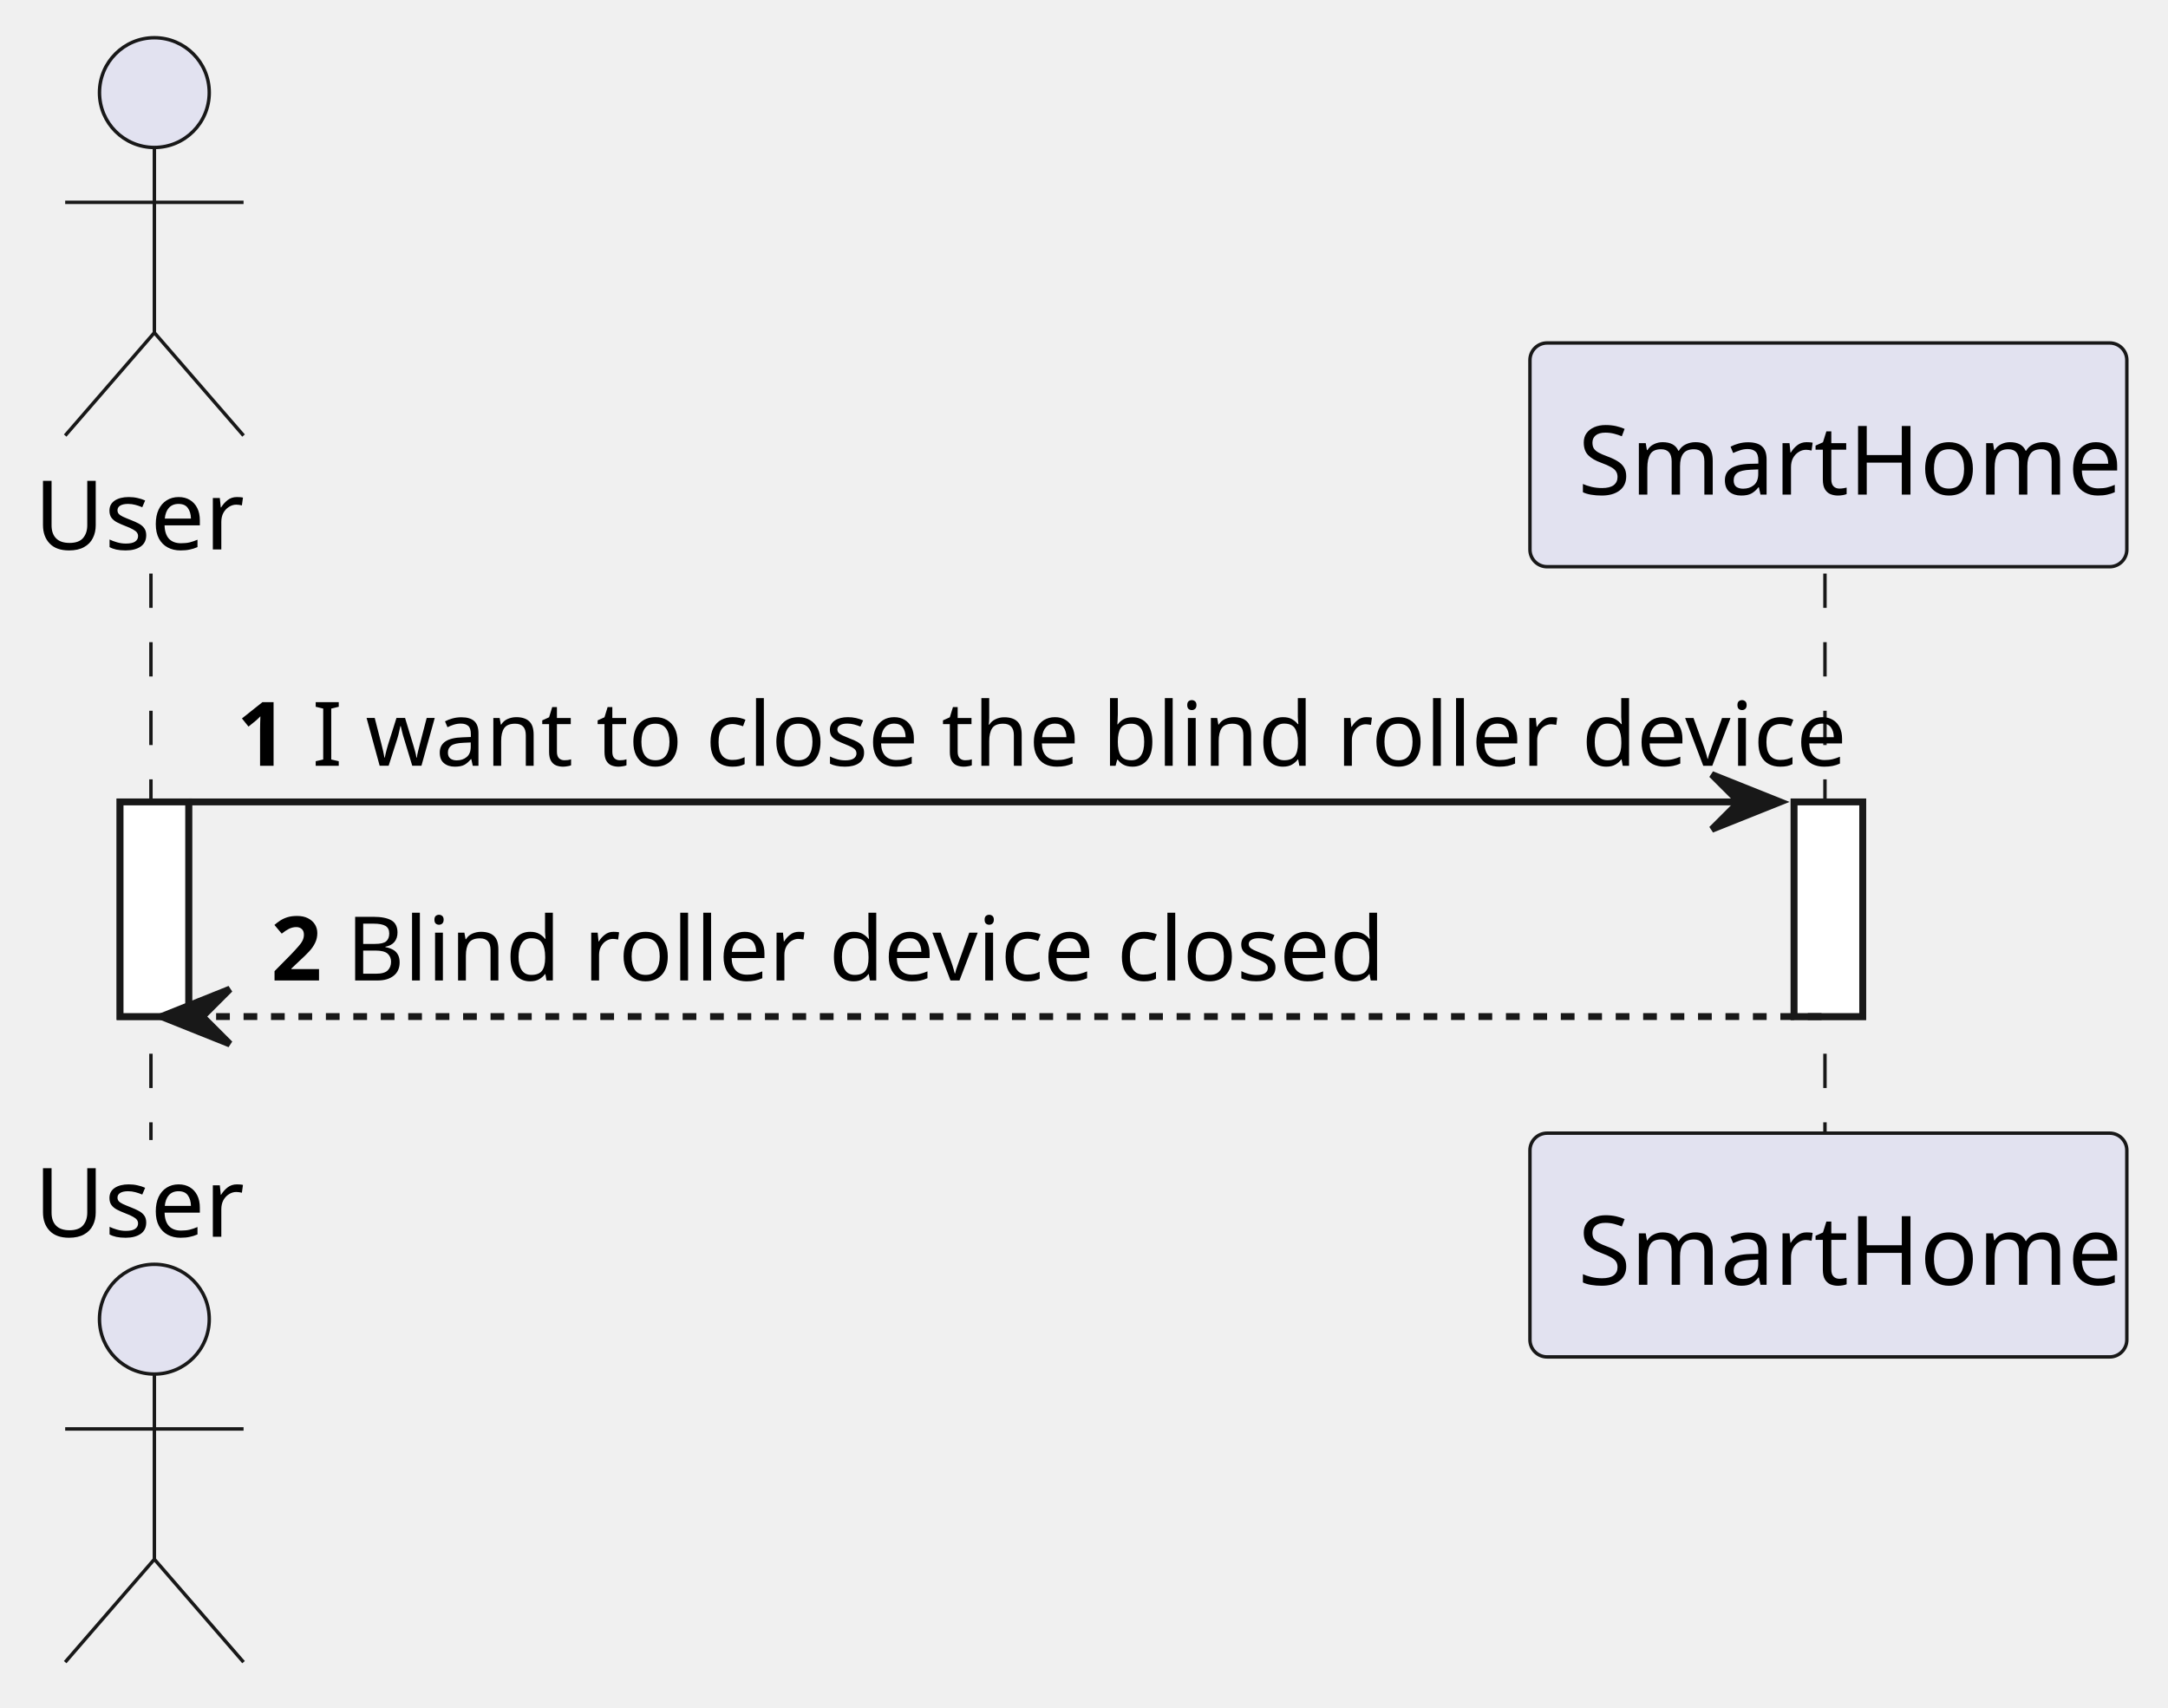
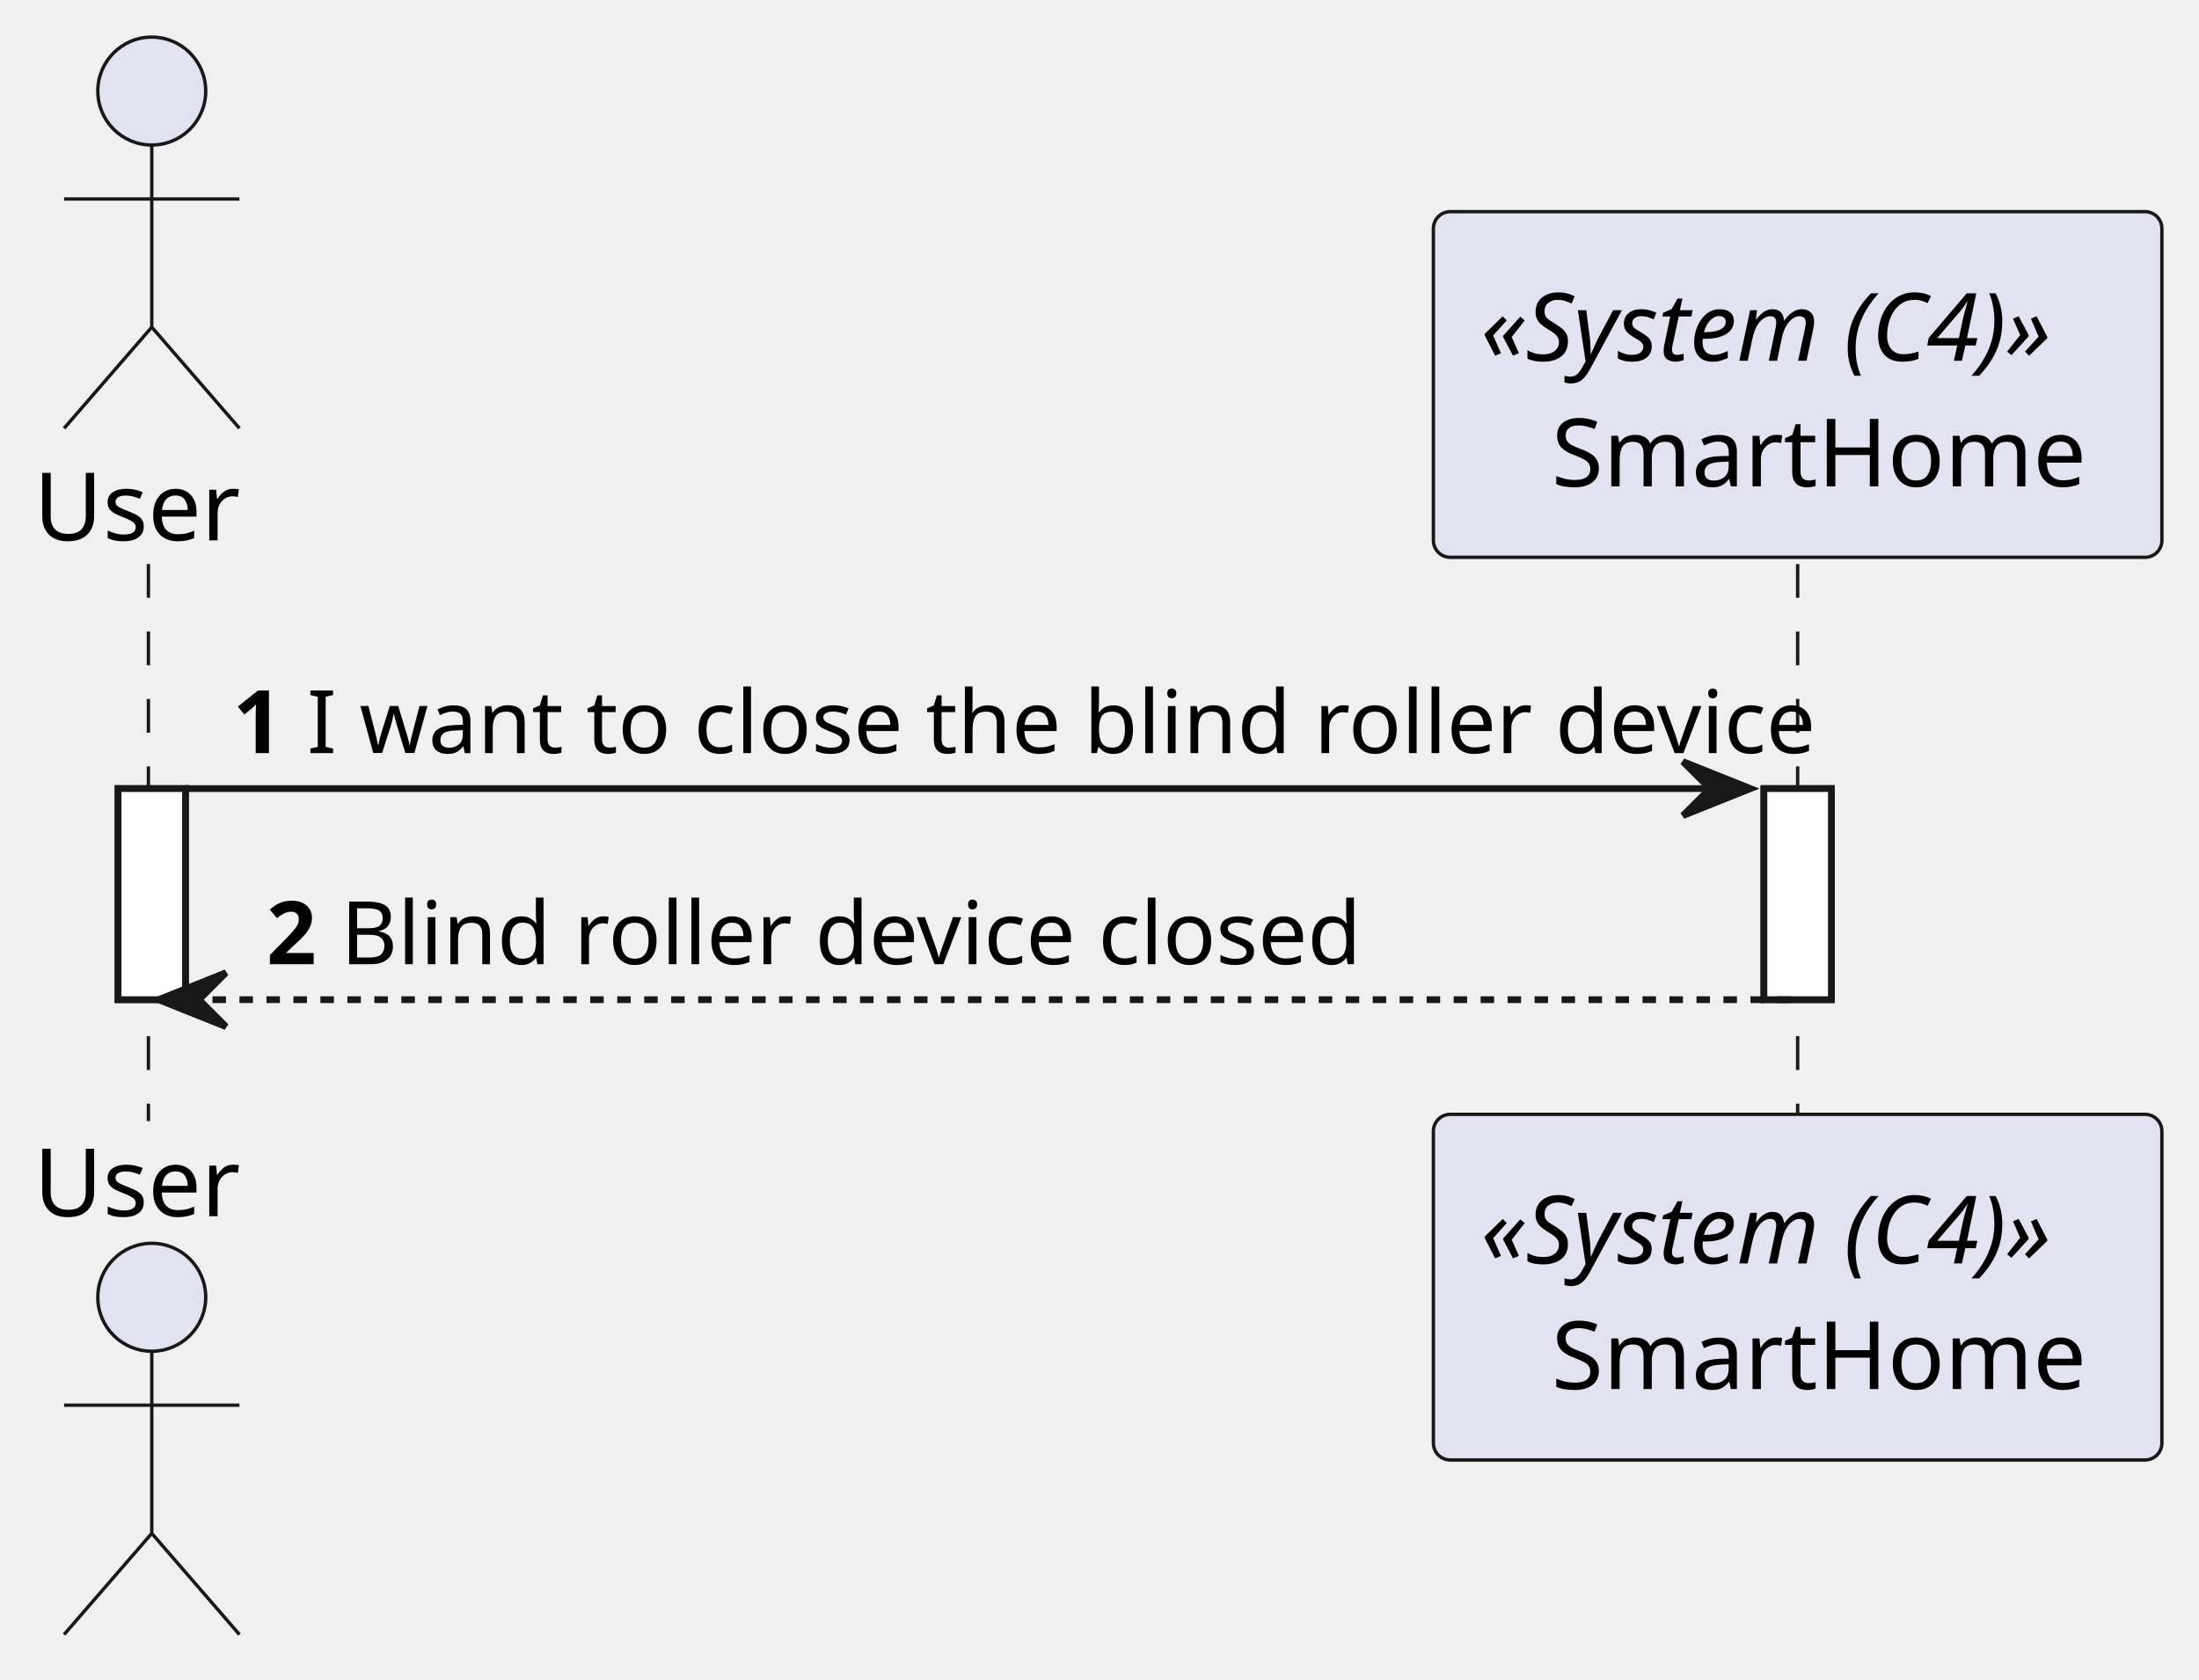
- <svg xmlns="http://www.w3.org/2000/svg" contentStyleType="text/css" height="249px" preserveAspectRatio="none" style="width:316px;height:249px;background:#FFFFFF;" version="1.1" viewBox="0 0 316 249" width="316px" zoomAndPan="magnify">
+ <svg xmlns="http://www.w3.org/2000/svg" contentStyleType="text/css" height="249px" preserveAspectRatio="none" style="width:326px;height:249px;background:#FFFFFF;" version="1.1" viewBox="0 0 326 249" width="326px" zoomAndPan="magnify">
  <defs />
  <g>
    <rect fill="#FFFFFF" height="31.291" style="stroke:#181818;stroke-width:1.0;" width="10" x="17.5" y="116.912" />
    <rect fill="#FFFFFF" height="31.291" style="stroke:#181818;stroke-width:1.0;" width="10" x="261.5" y="116.912" />
    <line style="stroke:#181818;stroke-width:0.5;stroke-dasharray:5.0,5.0;" x1="22" x2="22" y1="83.621" y2="166.203" />
-     <line style="stroke:#181818;stroke-width:0.5;stroke-dasharray:5.0,5.0;" x1="266" x2="266" y1="83.621" y2="166.203" />
+     <line style="stroke:#181818;stroke-width:0.5;stroke-dasharray:5.0,5.0;" x1="266.5" x2="266.5" y1="83.621" y2="166.203" />
    <text fill="#000000" font-family="sans-serif" font-size="14" lengthAdjust="spacing" textLength="29" x="5" y="80.107">User</text>
    <ellipse cx="22.5" cy="13.5" fill="#E2E2F0" rx="8" ry="8" style="stroke:#181818;stroke-width:0.5;" />
    <path d="M22.5,21.5 L22.5,48.5 M9.5,29.5 L35.5,29.5 M22.5,48.5 L9.5,63.5 M22.5,48.5 L35.5,63.5 " fill="none" style="stroke:#181818;stroke-width:0.5;" />
    <text fill="#000000" font-family="sans-serif" font-size="14" lengthAdjust="spacing" textLength="29" x="5" y="180.31">User</text>
    <ellipse cx="22.5" cy="192.324" fill="#E2E2F0" rx="8" ry="8" style="stroke:#181818;stroke-width:0.5;" />
    <path d="M22.5,200.324 L22.5,227.324 M9.5,208.324 L35.5,208.324 M22.5,227.324 L9.5,242.324 M22.5,227.324 L35.5,242.324 " fill="none" style="stroke:#181818;stroke-width:0.5;" />
-     <rect fill="#E2E2F0" height="32.621" rx="2.5" ry="2.5" style="stroke:#181818;stroke-width:0.5;" width="87" x="223" y="50" />
+     <rect fill="#E2E2F0" height="51.242" rx="2.5" ry="2.5" style="stroke:#181818;stroke-width:0.5;" width="108" x="212.5" y="31.379" />
+     <text fill="#000000" font-family="sans-serif" font-size="14" font-style="italic" lengthAdjust="spacing" textLength="94" x="219.5" y="53.486">«System (C4)»</text>
    <text fill="#000000" font-family="sans-serif" font-size="14" lengthAdjust="spacing" textLength="73" x="230" y="72.107">SmartHome</text>
-     <rect fill="#E2E2F0" height="32.621" rx="2.5" ry="2.5" style="stroke:#181818;stroke-width:0.5;" width="87" x="223" y="165.203" />
-     <text fill="#000000" font-family="sans-serif" font-size="14" lengthAdjust="spacing" textLength="73" x="230" y="187.31">SmartHome</text>
+     <rect fill="#E2E2F0" height="51.242" rx="2.5" ry="2.5" style="stroke:#181818;stroke-width:0.5;" width="108" x="212.5" y="165.203" />
+     <text fill="#000000" font-family="sans-serif" font-size="14" font-style="italic" lengthAdjust="spacing" textLength="94" x="219.5" y="187.31">«System (C4)»</text>
+     <text fill="#000000" font-family="sans-serif" font-size="14" lengthAdjust="spacing" textLength="73" x="230" y="205.932">SmartHome</text>
    <rect fill="#FFFFFF" height="31.291" style="stroke:#181818;stroke-width:1.0;" width="10" x="17.5" y="116.912" />
    <rect fill="#FFFFFF" height="31.291" style="stroke:#181818;stroke-width:1.0;" width="10" x="261.5" y="116.912" />
    <polygon fill="#181818" points="249.5,112.912,259.5,116.912,249.5,120.912,253.5,116.912" style="stroke:#181818;stroke-width:1.0;" />
    <line style="stroke:#181818;stroke-width:1.0;" x1="27.5" x2="255.5" y1="116.912" y2="116.912" />
    <text fill="#000000" font-family="sans-serif" font-size="13" font-weight="bold" lengthAdjust="spacing" textLength="7" x="34.5" y="111.649">1</text>
    <text fill="#000000" font-family="sans-serif" font-size="13" lengthAdjust="spacing" textLength="209" x="45.5" y="111.649">I want to close the blind roller device</text>
    <polygon fill="#181818" points="33.5,144.203,23.5,148.203,33.5,152.203,29.5,148.203" style="stroke:#181818;stroke-width:1.0;" />
    <line style="stroke:#181818;stroke-width:1.0;stroke-dasharray:2.0,2.0;" x1="27.5" x2="265.5" y1="148.203" y2="148.203" />
    <text fill="#000000" font-family="sans-serif" font-size="13" font-weight="bold" lengthAdjust="spacing" textLength="7" x="39.5" y="142.94">2</text>
    <text fill="#000000" font-family="sans-serif" font-size="13" lengthAdjust="spacing" textLength="143" x="50.5" y="142.94">Blind roller device closed</text>
  </g>
</svg>
